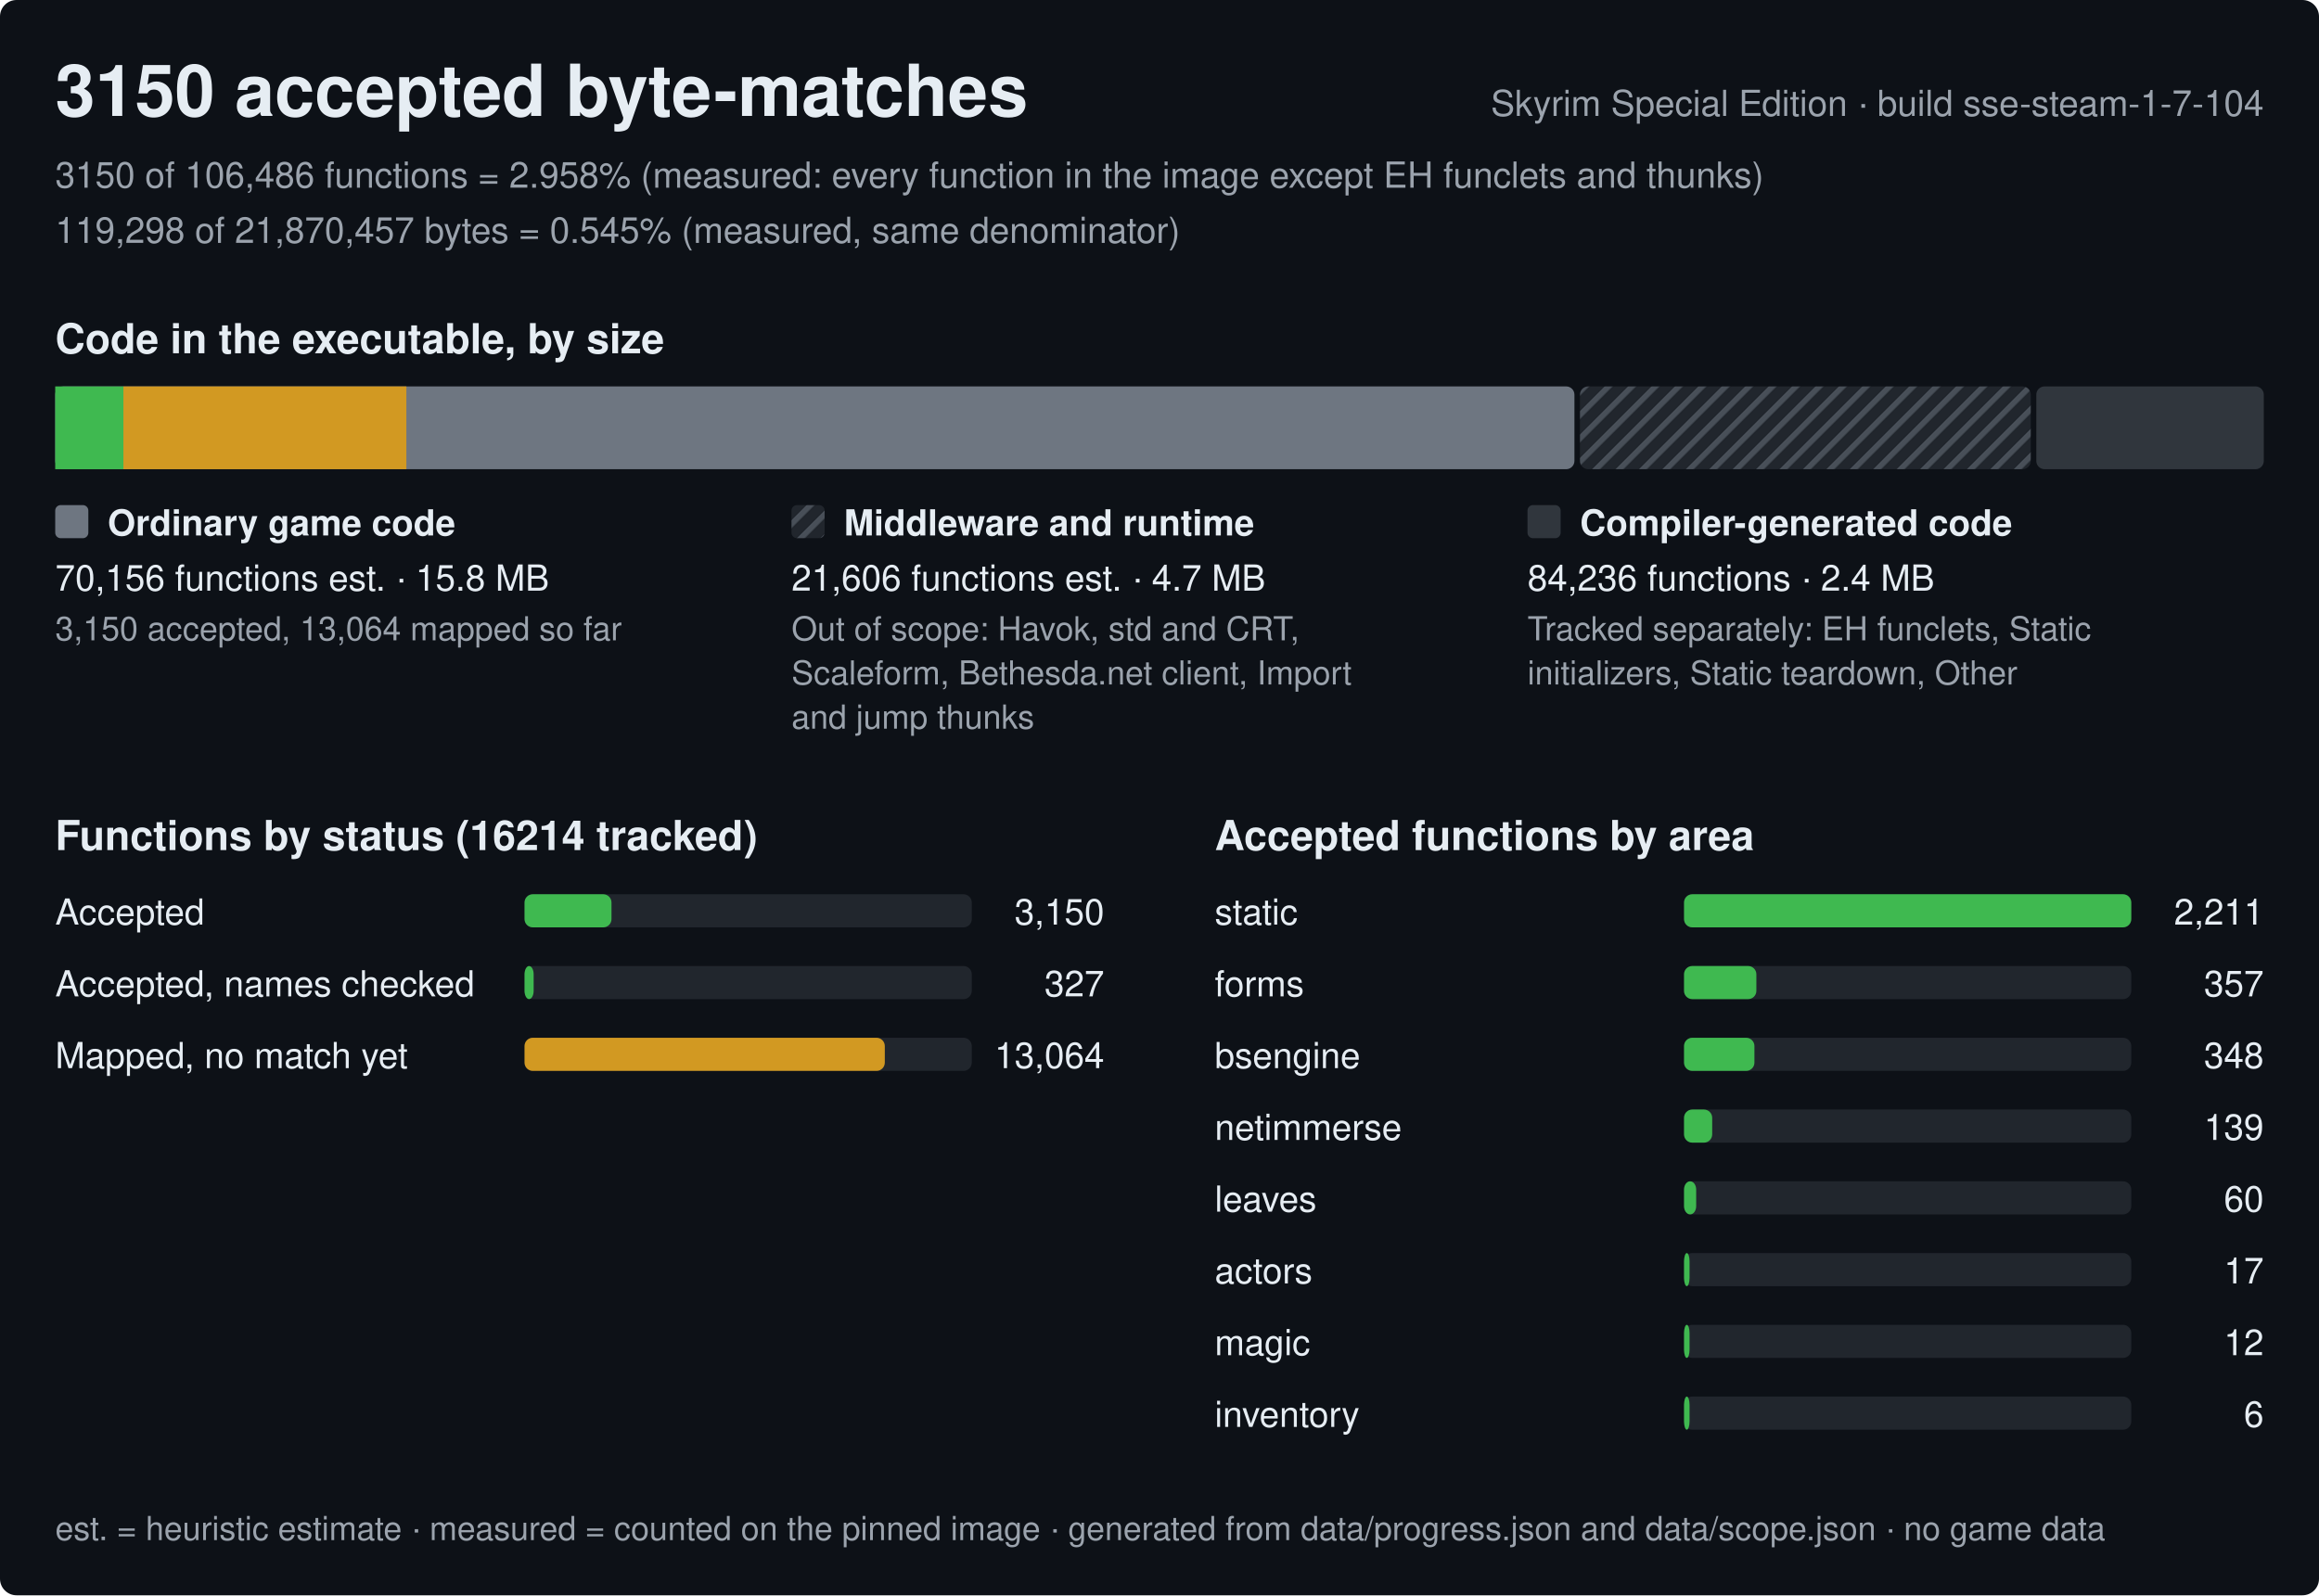
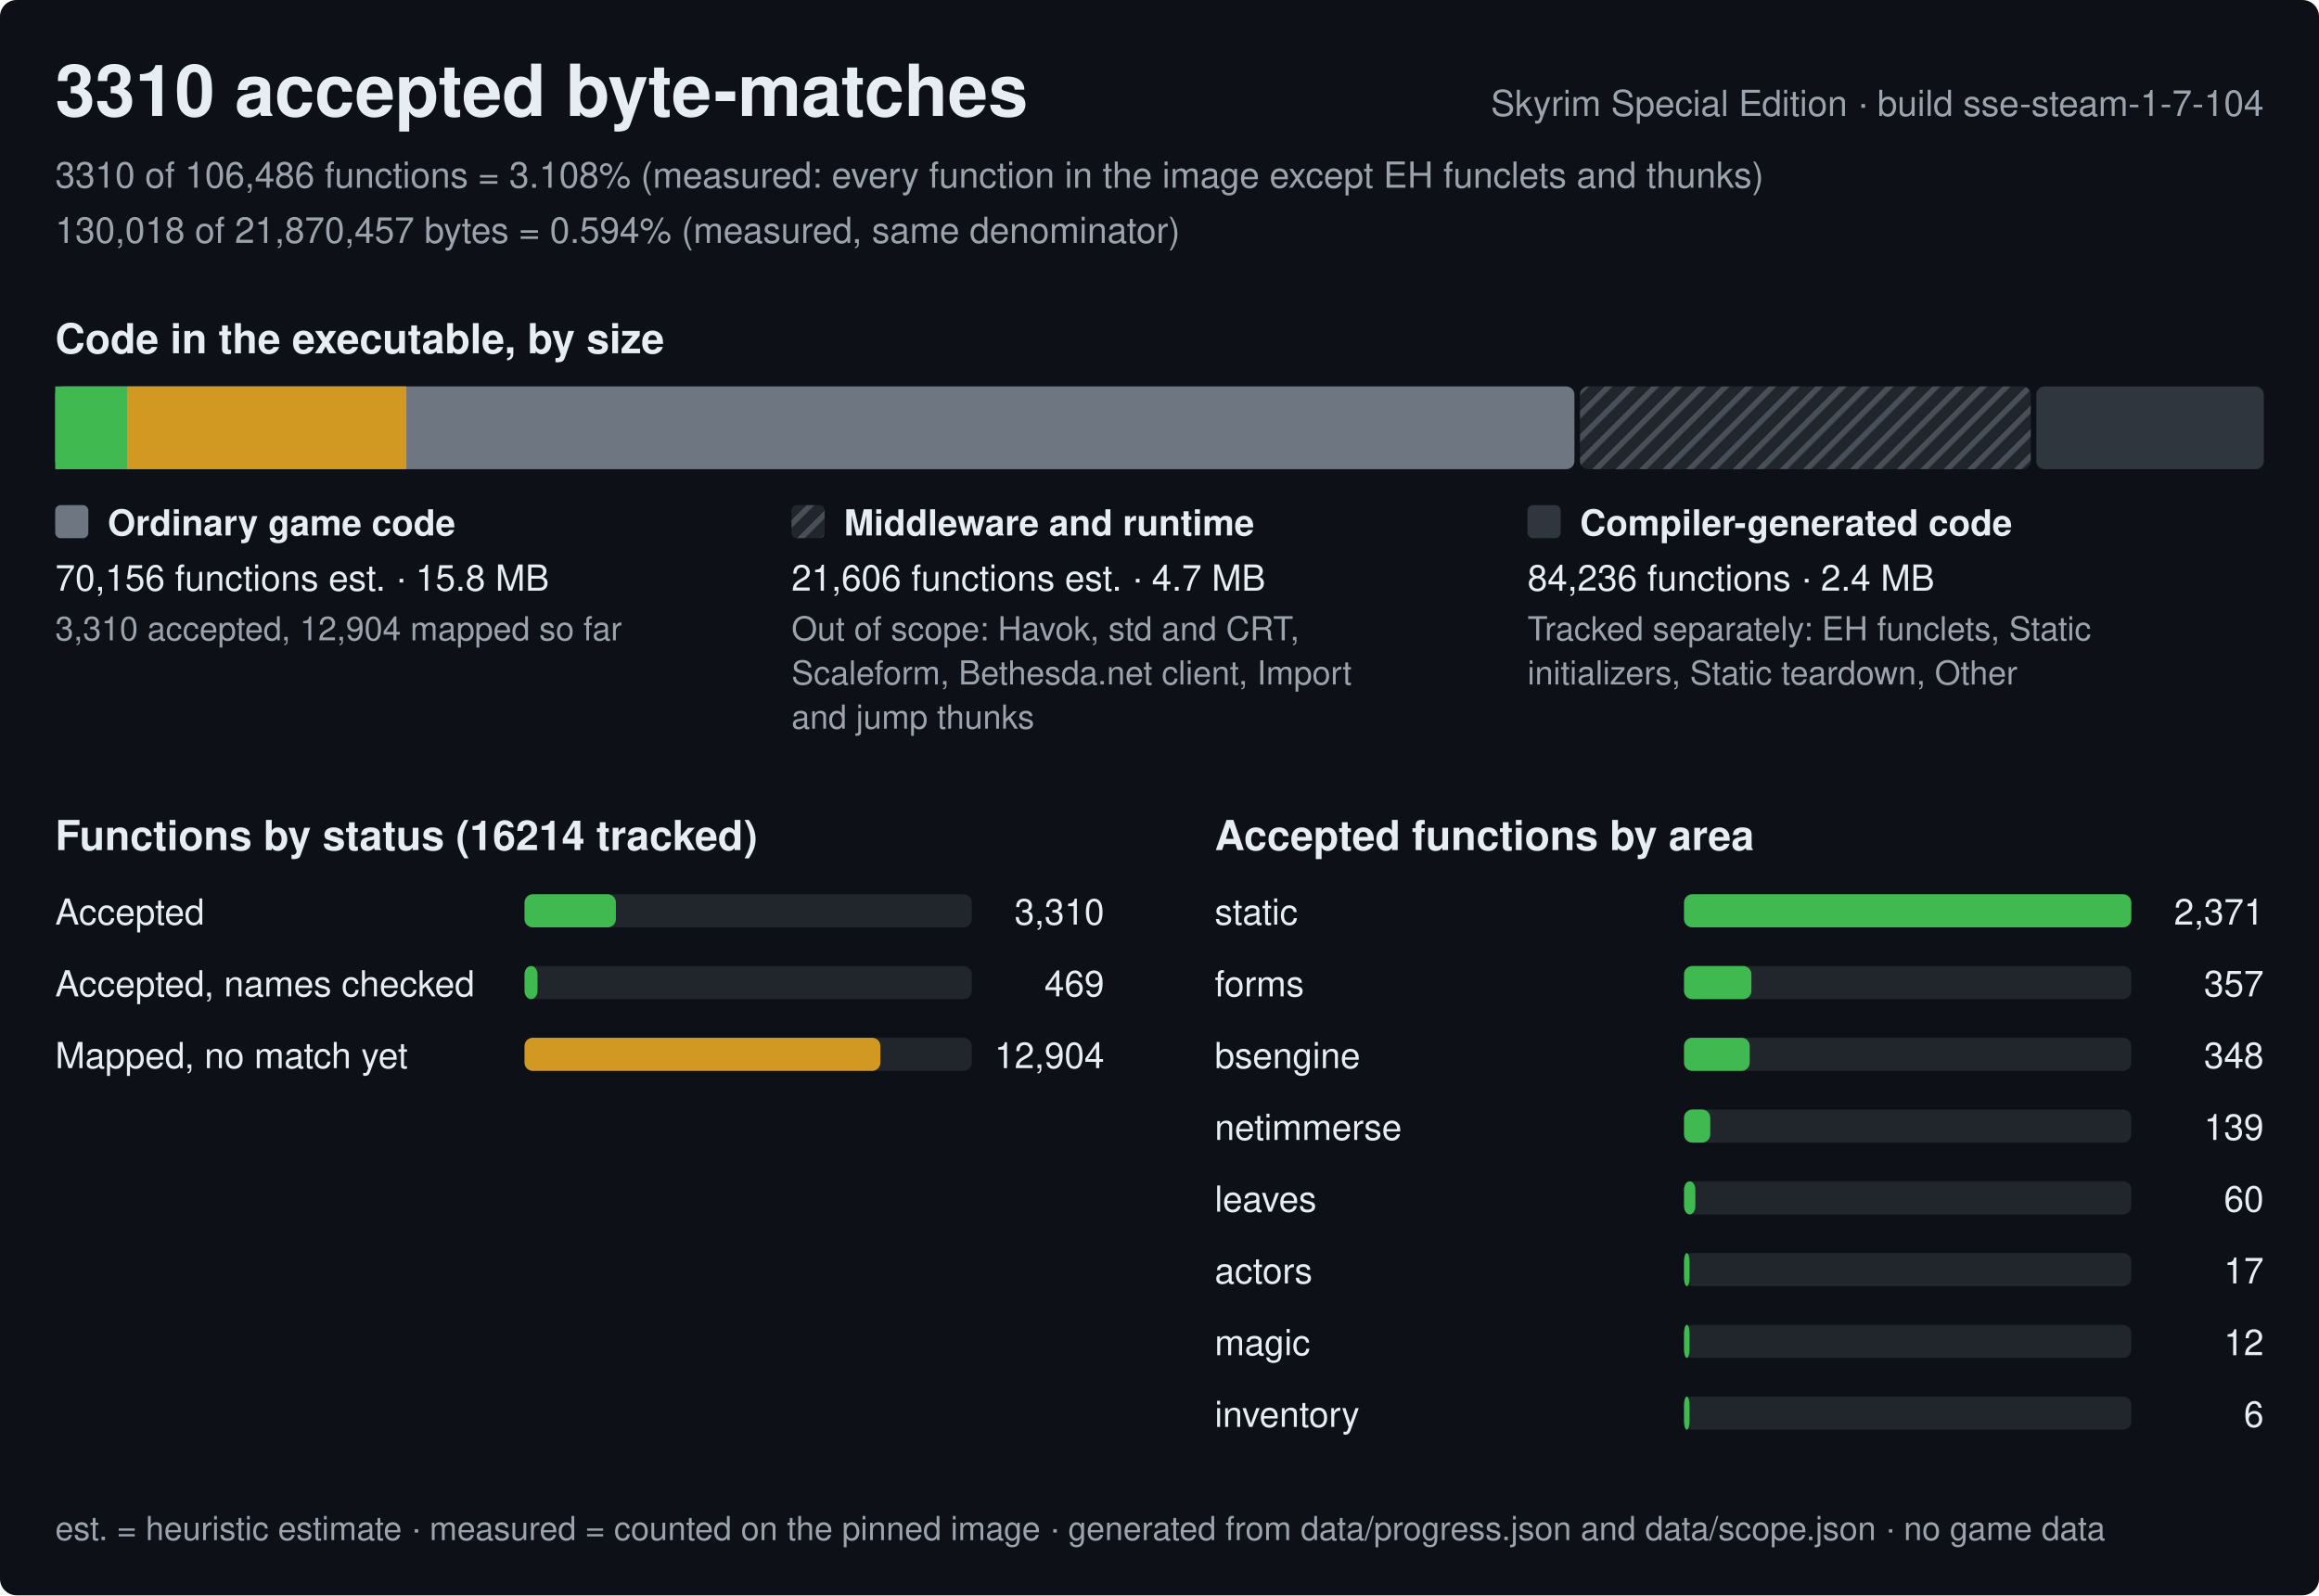
<svg xmlns="http://www.w3.org/2000/svg" width="840" height="578" viewBox="0 0 840 578" role="img" aria-label="Progress of the Skyrim Special Edition byte-matching reconstruction, build sse-steam-1-7-104">
  <style>text{font-family:-apple-system,BlinkMacSystemFont,'Segoe UI',Helvetica,Arial,sans-serif;fill:#e6edf3;white-space:pre}.h{font-size:26px;font-weight:600}.st{font-size:15px;font-weight:600}.lb{font-size:13px;font-weight:600}.bl{font-size:12px;font-weight:600;stroke:#0d1117;stroke-width:3px;paint-order:stroke;stroke-linejoin:round}.rl{font-size:13px}.fn{font-size:12px;fill:#9ba3ad}.mu{fill:#9ba3ad}</style>
  <defs>
    <pattern id="hx" width="6" height="6" patternUnits="userSpaceOnUse" patternTransform="rotate(45)">
      <rect width="6" height="6" fill="#21262d" />
      <rect width="2" height="6" fill="#484f58" />
    </pattern>
  </defs>
  <rect width="840" height="578" rx="6" fill="#0d1117" />
-   <text x="20" y="42" class="h">3150 accepted byte-matches</text>
+   <text x="20" y="42" class="h">3310 accepted byte-matches</text>
  <text x="820" y="42" class="rl mu" text-anchor="end">Skyrim Special Edition · build sse-steam-1-7-104</text>
-   <text x="20" y="68" class="rl mu">3150 of 106,486 functions = 2.958% (measured: every function in the image except EH funclets and thunks)</text>
-   <text x="20" y="88" class="rl mu">119,298 of 21,870,457 bytes = 0.545% (measured, same denominator)</text>
+   <text x="20" y="68" class="rl mu">3310 of 106,486 functions = 3.108% (measured: every function in the image except EH funclets and thunks)</text>
+   <text x="20" y="88" class="rl mu">130,018 of 21,870,457 bytes = 0.594% (measured, same denominator)</text>
  <text x="20" y="128" class="st">Code in the executable, by size</text>
  <rect x="20" y="140" width="550.3" height="30" rx="3" fill="#6e7681" />
-   <rect x="20" y="140" width="24.7" height="30" fill="#3fb950" />
-   <rect x="44.7" y="140" width="102.5" height="30" fill="#d29922" />
+   <rect x="20" y="140" width="26" height="30" fill="#3fb950" />
+   <rect x="46" y="140" width="101.2" height="30" fill="#d29922" />
  <rect x="572.3" y="140" width="163.3" height="30" rx="3" fill="url(#hx)" />
  <rect x="737.6" y="140" width="82.4" height="30" rx="3" fill="#30363d" />
  <rect x="20" y="183" width="12" height="12" rx="2" fill="#6e7681" />
  <text x="39" y="194" class="lb">Ordinary game code</text>
  <text x="20" y="214" class="rl">70,156 functions est. · 15.8 MB</text>
-   <text x="20" y="232" class="fn">3,150 accepted, 13,064 mapped so far</text>
+   <text x="20" y="232" class="fn">3,310 accepted, 12,904 mapped so far</text>
  <rect x="286.7" y="183" width="12" height="12" rx="2" fill="url(#hx)" />
  <text x="305.7" y="194" class="lb">Middleware and runtime</text>
  <text x="286.7" y="214" class="rl">21,606 functions est. · 4.7 MB</text>
  <text x="286.7" y="232" class="fn">Out of scope: Havok, std and CRT,</text>
  <text x="286.7" y="248" class="fn">Scaleform, Bethesda.net client, Import</text>
  <text x="286.7" y="264" class="fn">and jump thunks</text>
  <rect x="553.3" y="183" width="12" height="12" rx="2" fill="#30363d" />
  <text x="572.3" y="194" class="lb">Compiler-generated code</text>
  <text x="553.3" y="214" class="rl">84,236 functions · 2.4 MB</text>
  <text x="553.3" y="232" class="fn">Tracked separately: EH funclets, Static</text>
  <text x="553.3" y="248" class="fn">initializers, Static teardown, Other</text>
  <text x="20" y="308" class="st">Functions by status (16214 tracked)</text>
  <text x="20" y="335" class="rl">Accepted</text>
  <rect x="190" y="324" width="162.0" height="12" rx="3" fill="#21262d" />
-   <rect x="190" y="324" width="31.5" height="12" rx="3" fill="#3fb950" />
-   <text x="400.0" y="335" class="rl" text-anchor="end">3,150</text>
+   <rect x="190" y="324" width="33.1" height="12" rx="3" fill="#3fb950" />
+   <text x="400.0" y="335" class="rl" text-anchor="end">3,310</text>
  <text x="20" y="361" class="rl">Accepted, names checked</text>
  <rect x="190" y="350" width="162.0" height="12" rx="3" fill="#21262d" />
-   <rect x="190" y="350" width="3.3" height="12" rx="3" fill="#3fb950" />
-   <text x="400.0" y="361" class="rl" text-anchor="end">327</text>
+   <rect x="190" y="350" width="4.7" height="12" rx="3" fill="#3fb950" />
+   <text x="400.0" y="361" class="rl" text-anchor="end">469</text>
  <text x="20" y="387" class="rl">Mapped, no match yet</text>
  <rect x="190" y="376" width="162.0" height="12" rx="3" fill="#21262d" />
-   <rect x="190" y="376" width="130.5" height="12" rx="3" fill="#d29922" />
-   <text x="400.0" y="387" class="rl" text-anchor="end">13,064</text>
+   <rect x="190" y="376" width="128.9" height="12" rx="3" fill="#d29922" />
+   <text x="400.0" y="387" class="rl" text-anchor="end">12,904</text>
  <text x="440.0" y="308" class="st">Accepted functions by area</text>
  <text x="440.0" y="335" class="rl">static</text>
  <rect x="610.0" y="324" width="162.0" height="12" rx="3" fill="#21262d" />
  <rect x="610.0" y="324" width="162" height="12" rx="3" fill="#3fb950" />
-   <text x="820.0" y="335" class="rl" text-anchor="end">2,211</text>
+   <text x="820.0" y="335" class="rl" text-anchor="end">2,371</text>
  <text x="440.0" y="361" class="rl">forms</text>
  <rect x="610.0" y="350" width="162.0" height="12" rx="3" fill="#21262d" />
-   <rect x="610.0" y="350" width="26.2" height="12" rx="3" fill="#3fb950" />
+   <rect x="610.0" y="350" width="24.4" height="12" rx="3" fill="#3fb950" />
  <text x="820.0" y="361" class="rl" text-anchor="end">357</text>
  <text x="440.0" y="387" class="rl">bsengine</text>
  <rect x="610.0" y="376" width="162.0" height="12" rx="3" fill="#21262d" />
-   <rect x="610.0" y="376" width="25.5" height="12" rx="3" fill="#3fb950" />
+   <rect x="610.0" y="376" width="23.8" height="12" rx="3" fill="#3fb950" />
  <text x="820.0" y="387" class="rl" text-anchor="end">348</text>
  <text x="440.0" y="413" class="rl">netimmerse</text>
  <rect x="610.0" y="402" width="162.0" height="12" rx="3" fill="#21262d" />
-   <rect x="610.0" y="402" width="10.2" height="12" rx="3" fill="#3fb950" />
+   <rect x="610.0" y="402" width="9.5" height="12" rx="3" fill="#3fb950" />
  <text x="820.0" y="413" class="rl" text-anchor="end">139</text>
  <text x="440.0" y="439" class="rl">leaves</text>
  <rect x="610.0" y="428" width="162.0" height="12" rx="3" fill="#21262d" />
-   <rect x="610.0" y="428" width="4.4" height="12" rx="3" fill="#3fb950" />
+   <rect x="610.0" y="428" width="4.1" height="12" rx="3" fill="#3fb950" />
  <text x="820.0" y="439" class="rl" text-anchor="end">60</text>
  <text x="440.0" y="465" class="rl">actors</text>
  <rect x="610.0" y="454" width="162.0" height="12" rx="3" fill="#21262d" />
  <rect x="610.0" y="454" width="2" height="12" rx="3" fill="#3fb950" />
  <text x="820.0" y="465" class="rl" text-anchor="end">17</text>
  <text x="440.0" y="491" class="rl">magic</text>
  <rect x="610.0" y="480" width="162.0" height="12" rx="3" fill="#21262d" />
  <rect x="610.0" y="480" width="2" height="12" rx="3" fill="#3fb950" />
  <text x="820.0" y="491" class="rl" text-anchor="end">12</text>
  <text x="440.0" y="517" class="rl">inventory</text>
  <rect x="610.0" y="506" width="162.0" height="12" rx="3" fill="#21262d" />
  <rect x="610.0" y="506" width="2" height="12" rx="3" fill="#3fb950" />
  <text x="820.0" y="517" class="rl" text-anchor="end">6</text>
  <text x="20" y="558" class="fn">est. = heuristic estimate · measured = counted on the pinned image · generated from data/progress.json and data/scope.json · no game data</text>
</svg>
